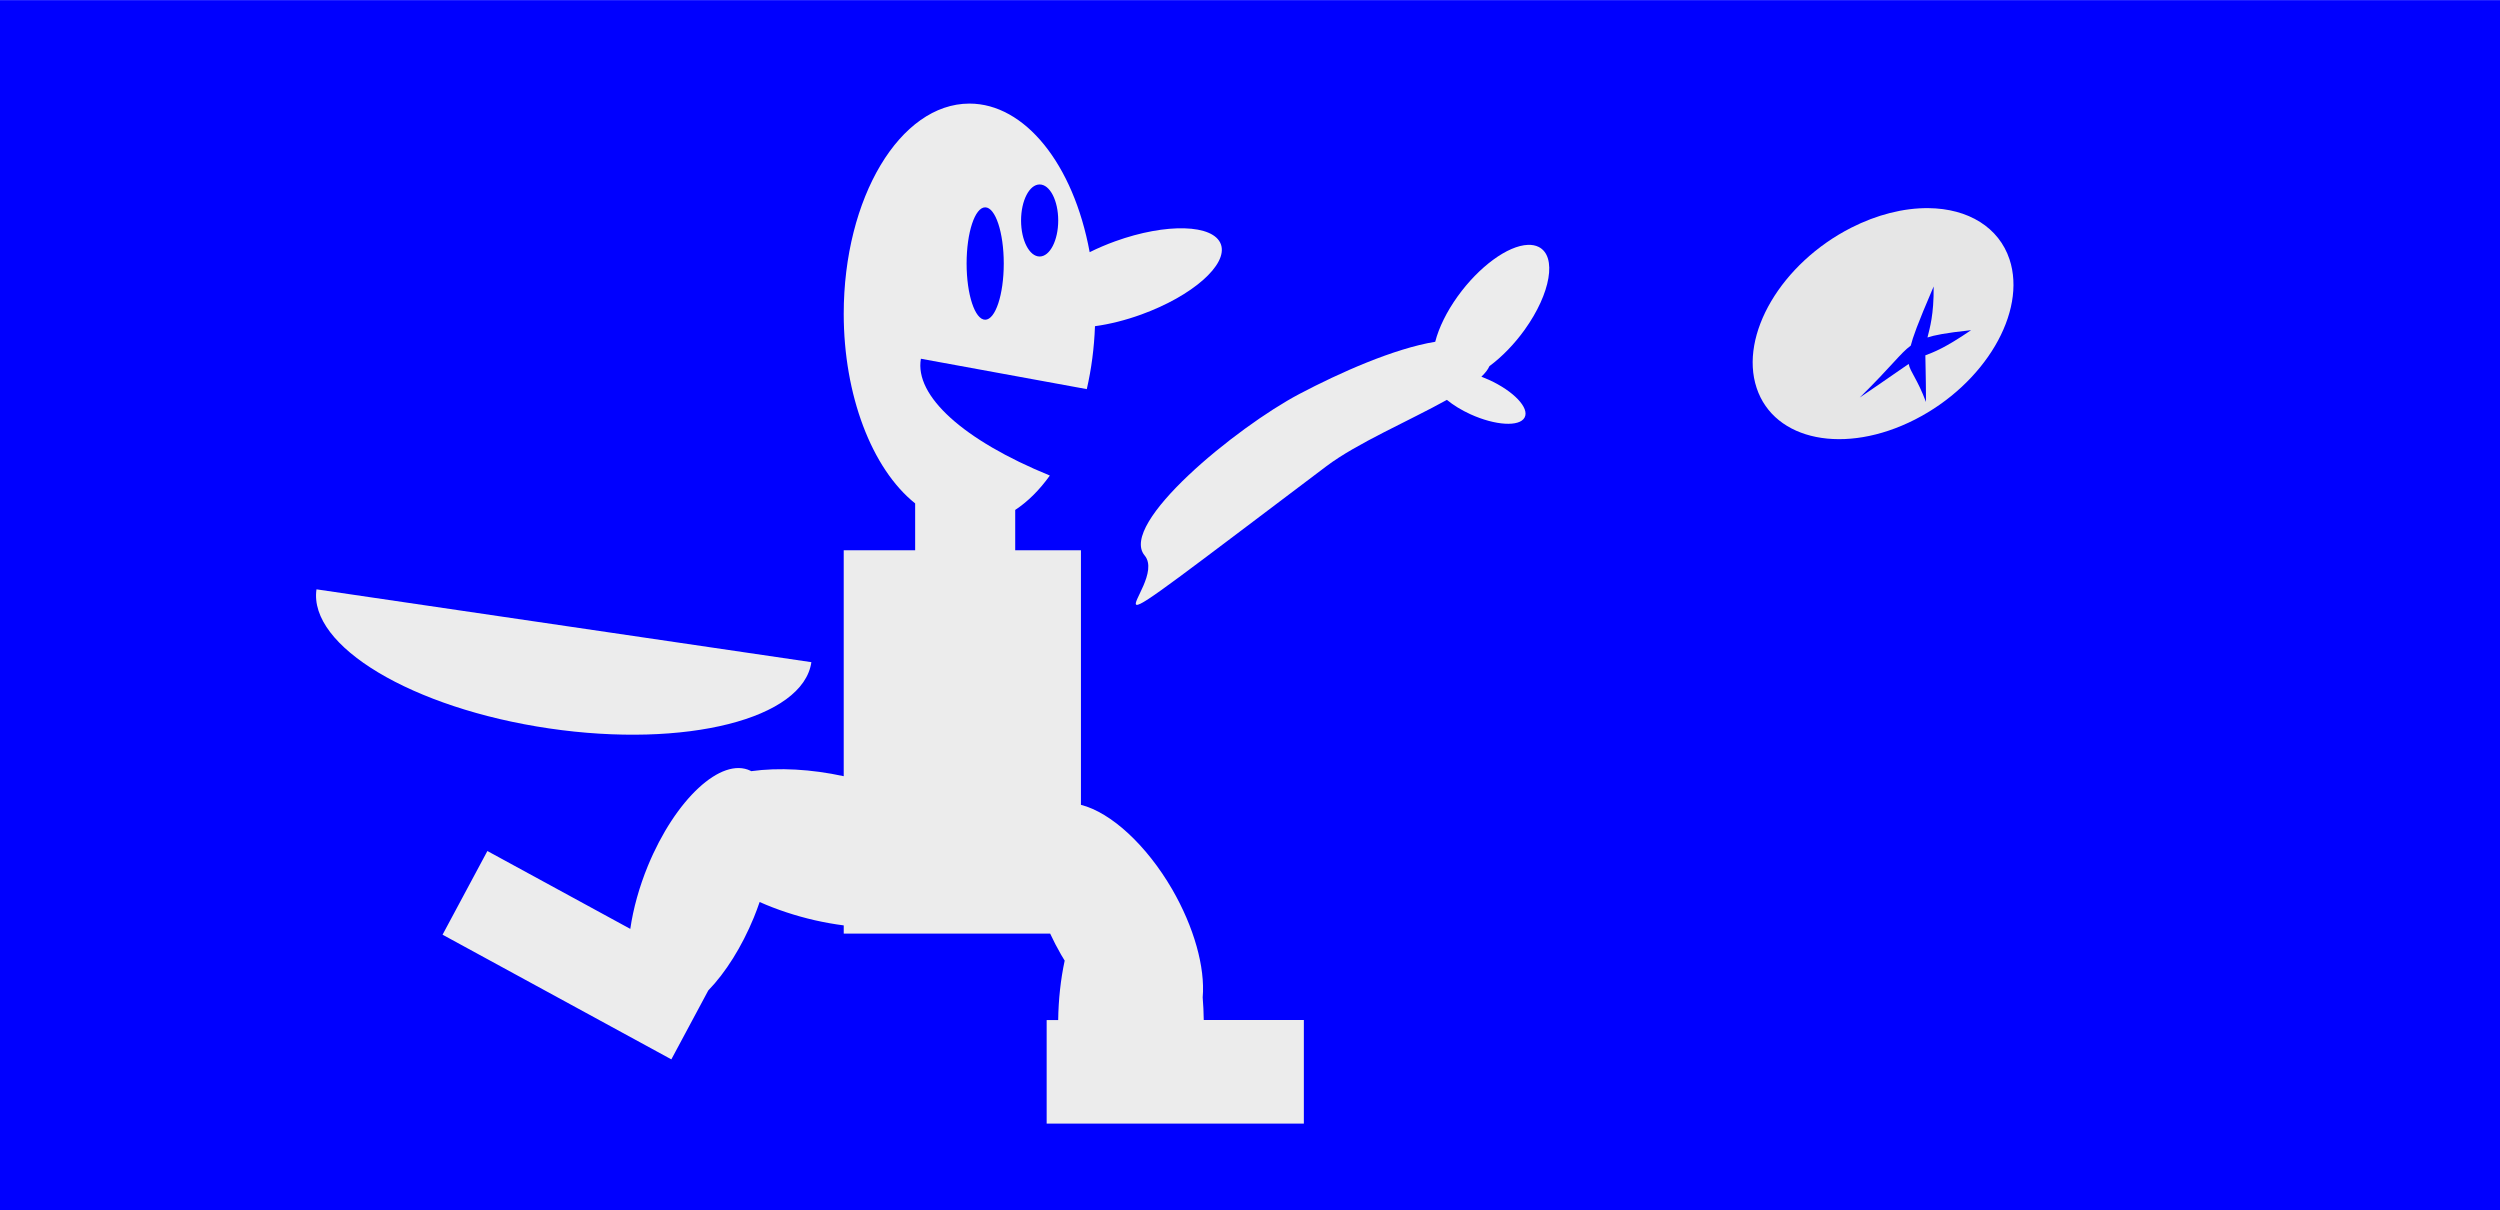
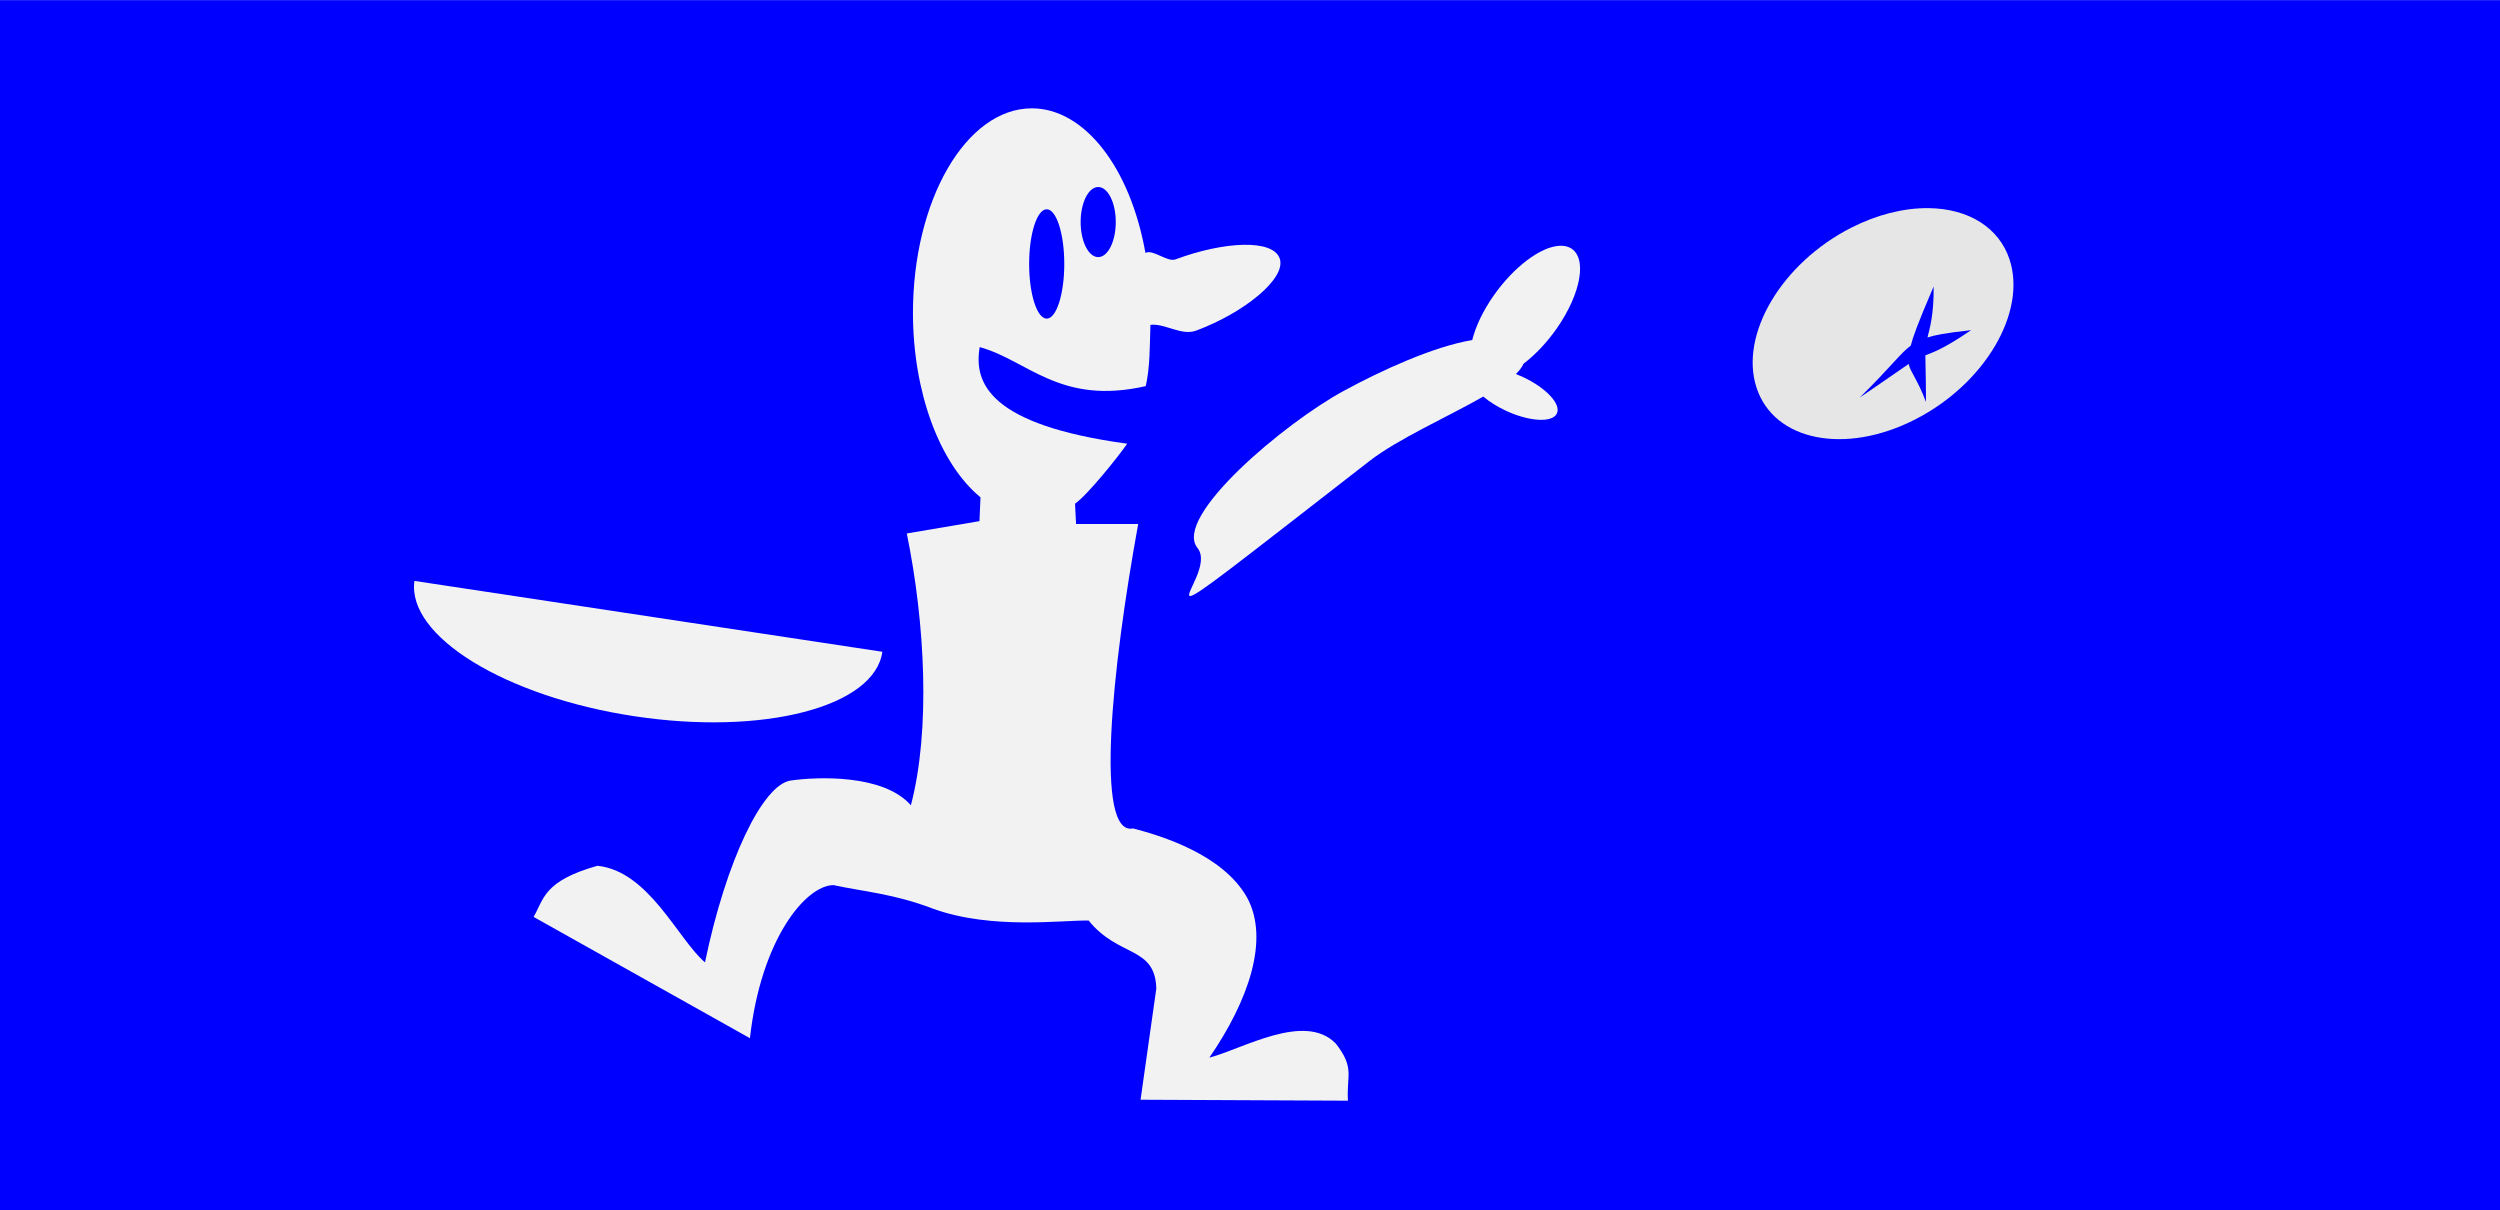
<svg xmlns="http://www.w3.org/2000/svg" width="1240" height="600" viewBox="0 0 328.083 158.75" version="1.1" id="svg8">
  <defs id="defs2" />
  <g id="layer1" transform="translate(0,-138.25)" style="display:inline" />
  <g id="layer2" transform="translate(0,146.05)" style="display:inline">
    <rect style="fill:#0000ff;fill-opacity:1;stroke-width:0.543" id="rect820" width="328.458" height="159.978" x="-0.207" y="-146.034" />
  </g>
  <g id="layer3" style="display:inline" transform="translate(0,52.91667)">
-     <g id="g183" transform="matrix(2.0982,0,0,1.887343,170.0359,-73.90582)" style="fill:#ececec">
-       <path id="path464" d="m -20.403,18.324 a 7.865,14.628 0 0 0 -7.865,14.628 7.865,14.628 0 0 0 4.468,13.174 v 3.258 h -4.468 V 65.093 a 9.627,5.076 15.362 0 0 -5.788,-0.35 3.723,8.989 18.601 0 0 -0.037,-0.026 3.723,8.989 18.601 0 0 -6.426,6.617 3.723,8.989 18.601 0 0 -1.098,4.376 l -8.938,-5.415 -2.804,5.818 14.31,8.669 2.309,-4.79 a 3.723,8.989 18.601 0 0 2.848,-5.066 3.723,8.989 18.601 0 0 0.365,-1.086 9.627,5.076 15.362 0 0 3.447,1.268 9.627,5.076 15.362 0 0 1.813,0.359 v 0.569 h 12.91 a 8.987,4.125 64.004 0 0 0.688,1.473 8.987,4.125 64.004 0 0 0.221,0.408 4.558,10.721 0 0 0 -0.406,4.131 h -0.721 v 7.201 H 0.511 V 82.047 H -5.75 a 4.558,10.721 0 0 0 -0.066,-1.57 8.987,4.125 64.004 0 0 -1.908,-7.518 8.987,4.125 64.004 0 0 -5.707,-5.875 V 49.384 h -4.111 v -2.806 a 7.865,14.628 0 0 0 2.166,-2.391 18.848,7.383 11.927 0 1 -8.065,-8.122 l 10.376,2.113 a 7.865,14.628 0 0 0 0.512,-4.376 2.665,6.26 67.174 0 0 2.887,-0.808 2.665,6.26 67.174 0 0 4.99,-4.88 2.665,6.26 67.174 0 0 -6.62,-0.212 2.665,6.26 67.174 0 0 -1.589,0.754 7.865,14.628 0 0 0 -7.517,-10.332 z m 4.389,5.623 a 1.162,2.505 0 0 1 1.162,2.505 1.162,2.505 0 0 1 -1.162,2.505 1.162,2.505 0 0 1 -1.162,-2.505 1.162,2.505 0 0 1 1.162,-2.505 z m -3.406,1.591 a 1.162,3.908 0 0 1 1.162,3.907 1.162,3.908 0 0 1 -1.162,3.908 1.162,3.908 0 0 1 -1.162,-3.908 1.162,3.908 0 0 1 1.162,-3.907 z m -41.824,26.561 a 15.685,7.194 9.794 0 0 14.547,9.671 15.685,7.194 9.794 0 0 16.406,-4.606 z" style="display:inline;fill:#ececec;fill-opacity:1;stroke-width:0.066" />
-       <path id="path527" d="m 14.527,28.147 a 2.389,5.483 33.749 0 0 -4.399,3.586 2.389,5.483 33.749 0 0 -1.4,3.153 c -2.573,0.466 -5.98,2.155 -8.489,3.625 -3.94,2.308 -11.34,9.028 -9.686,11.234 1.654,2.206 -6.78,9.018 11.372,-6.209 1.9,-1.594 5.185,-3.159 7.533,-4.611 a 3.152,1.328 27.121 0 0 1.472,1 3.152,1.328 27.121 0 0 3.388,0.227 3.152,1.328 27.121 0 0 -2.234,-2.622 3.152,1.328 27.121 0 0 -0.469,-0.217 c 0.238,-0.25 0.409,-0.496 0.505,-0.735 a 2.389,5.483 33.749 0 0 2.2,-2.524 2.389,5.483 33.749 0 0 0.876,-5.764 2.389,5.483 33.749 0 0 -0.669,-0.143 z" style="display:inline;opacity:1;fill:#ececec;fill-opacity:1;stroke-width:0.201" />
+     <g id="g342" transform="matrix(1.983937,0,0,1.836178,23.47157,-62.44669)" style="display:inline;fill:#f2f2f2">
+       <path d="m 56.424,12.933 c -4.344,2.91e-4 -7.865,6.549 -7.865,14.628 0.004,5.624 1.741,10.746 4.468,13.174 l -0.068,1.702 -4.807,0.879 c 1.218,6.451 1.573,14.058 0.271,19.429 -1.827,-2.25 -6.225,-2.035 -7.952,-1.77 -1.846,0.301 -4.263,5.669 -5.668,12.996 -1.787,-1.643 -3.706,-6.519 -7.113,-6.903 -3.588,1.09 -3.54,2.393 -4.224,3.654 l 14.31,8.669 c 0.73,-7.078 3.688,-10.917 5.522,-10.942 2.002,0.47 3.994,0.612 6.612,1.694 3.884,1.52 8.627,0.792 10.272,0.84 1.974,2.652 4.39,1.798 4.475,4.854 v 0 l -1.042,7.952 13.72,0.068 c -0.115,-1.769 0.479,-2.321 -0.812,-4.09 -2.054,-2.263 -6.143,0.39 -8.358,1.014 2.607,-4.097 3.999,-8.473 2.489,-11.455 -1.596,-3.058 -5.641,-4.395 -7.533,-4.928 -2.548,0.576 -1.41,-11.415 0.338,-21.758 h -4.111 l -0.068,-1.453 c 0.786,-0.575 2.803,-3.276 3.451,-4.285 -9.115,-1.342 -10.166,-4.325 -9.756,-6.905 3.191,0.952 5.302,4.186 10.984,2.789 0.29,-1.401 0.26,-2.877 0.309,-4.376 0.92,-0.138 2.048,0.801 3.022,0.41 3.206,-1.289 5.981,-3.744 5.531,-5.151 -0.45,-1.406 -3.684,-1.231 -6.89,0.058 -0.549,0.221 -1.489,-0.742 -1.994,-0.463 C 62.927,17.124 59.878,12.933 56.424,12.933 Z m 4.389,5.623 c 0.642,-3.97e-4 1.162,1.121 1.162,2.505 -2.4e-5,1.384 -0.52,2.505 -1.162,2.505 -0.642,-2.13e-4 -1.162,-1.122 -1.162,-2.505 2.4e-5,-1.383 0.52,-2.505 1.162,-2.505 z m -3.406,1.591 c 0.642,3.17e-4 1.162,1.75 1.162,3.907 3.4e-5,2.158 -0.52,3.907 -1.162,3.908 -0.642,5.29e-4 -1.162,-1.749 -1.162,-3.908 5.1e-5,-2.158 0.52,-3.908 1.162,-3.907 z M 15.583,46.708 c -0.514,3.942 5.999,8.272 14.547,9.671 8.548,1.399 15.893,-0.663 16.406,-4.606 z" style="display:inline;fill:#f2f2f2;fill-opacity:1;stroke-width:0.066" id="path464" />
+       <path id="path527" d="m 91.354,22.755 a 2.389,5.483 33.749 0 0 -4.399,3.586 2.389,5.483 33.749 0 0 -1.4,3.153 c -2.573,0.466 -5.98,2.155 -8.489,3.625 -3.94,2.308 -11.34,9.028 -9.686,11.234 1.654,2.206 -6.78,9.018 11.372,-6.209 1.9,-1.594 5.185,-3.159 7.533,-4.611 a 3.152,1.328 27.121 0 0 1.472,1 3.152,1.328 27.121 0 0 3.388,0.227 3.152,1.328 27.121 0 0 -2.234,-2.622 3.152,1.328 27.121 0 0 -0.469,-0.217 c 0.238,-0.25 0.409,-0.496 0.505,-0.735 a 2.389,5.483 33.749 0 0 2.2,-2.524 2.389,5.483 33.749 0 0 0.876,-5.764 2.389,5.483 33.749 0 0 -0.669,-0.143 z" style="display:inline;opacity:1;fill:#f2f2f2;fill-opacity:1;stroke-width:0.201" />
    </g>
  </g>
  <g id="layer10" transform="translate(0,52.91667)">
    <path style="display:inline;opacity:1;fill:#e6e6e6;fill-opacity:1;stroke-width:0.11" d="m 253.044,-25.602 a 12.973,18.822 54.893 0 0 -10.098,2.567 12.973,18.822 54.893 0 0 -12.417,21.033 12.973,18.822 54.893 0 0 20.768,4.149 12.973,18.822 54.893 0 0 12.417,-21.033 12.973,18.822 54.893 0 0 -10.67,-6.717 z m 0.715,10.279 c 0.038,3.739 -0.514,5.463 -0.811,6.696 0.921,-0.303 2.284,-0.59 5.726,-0.961 -3.522,2.408 -4.957,2.901 -6.004,3.302 -8.8e-4,0.948 0.076,2.49 0.084,6.124 -1.173,-3.112 -2.054,-3.9 -2.272,-4.994 -0.91,0.596 -2.49,1.753 -6.423,4.412 4.192,-4.121 5.329,-5.816 6.695,-6.815 0.285,-1.104 0.79,-2.603 3.005,-7.763 z" id="path432" />
  </g>
</svg>
